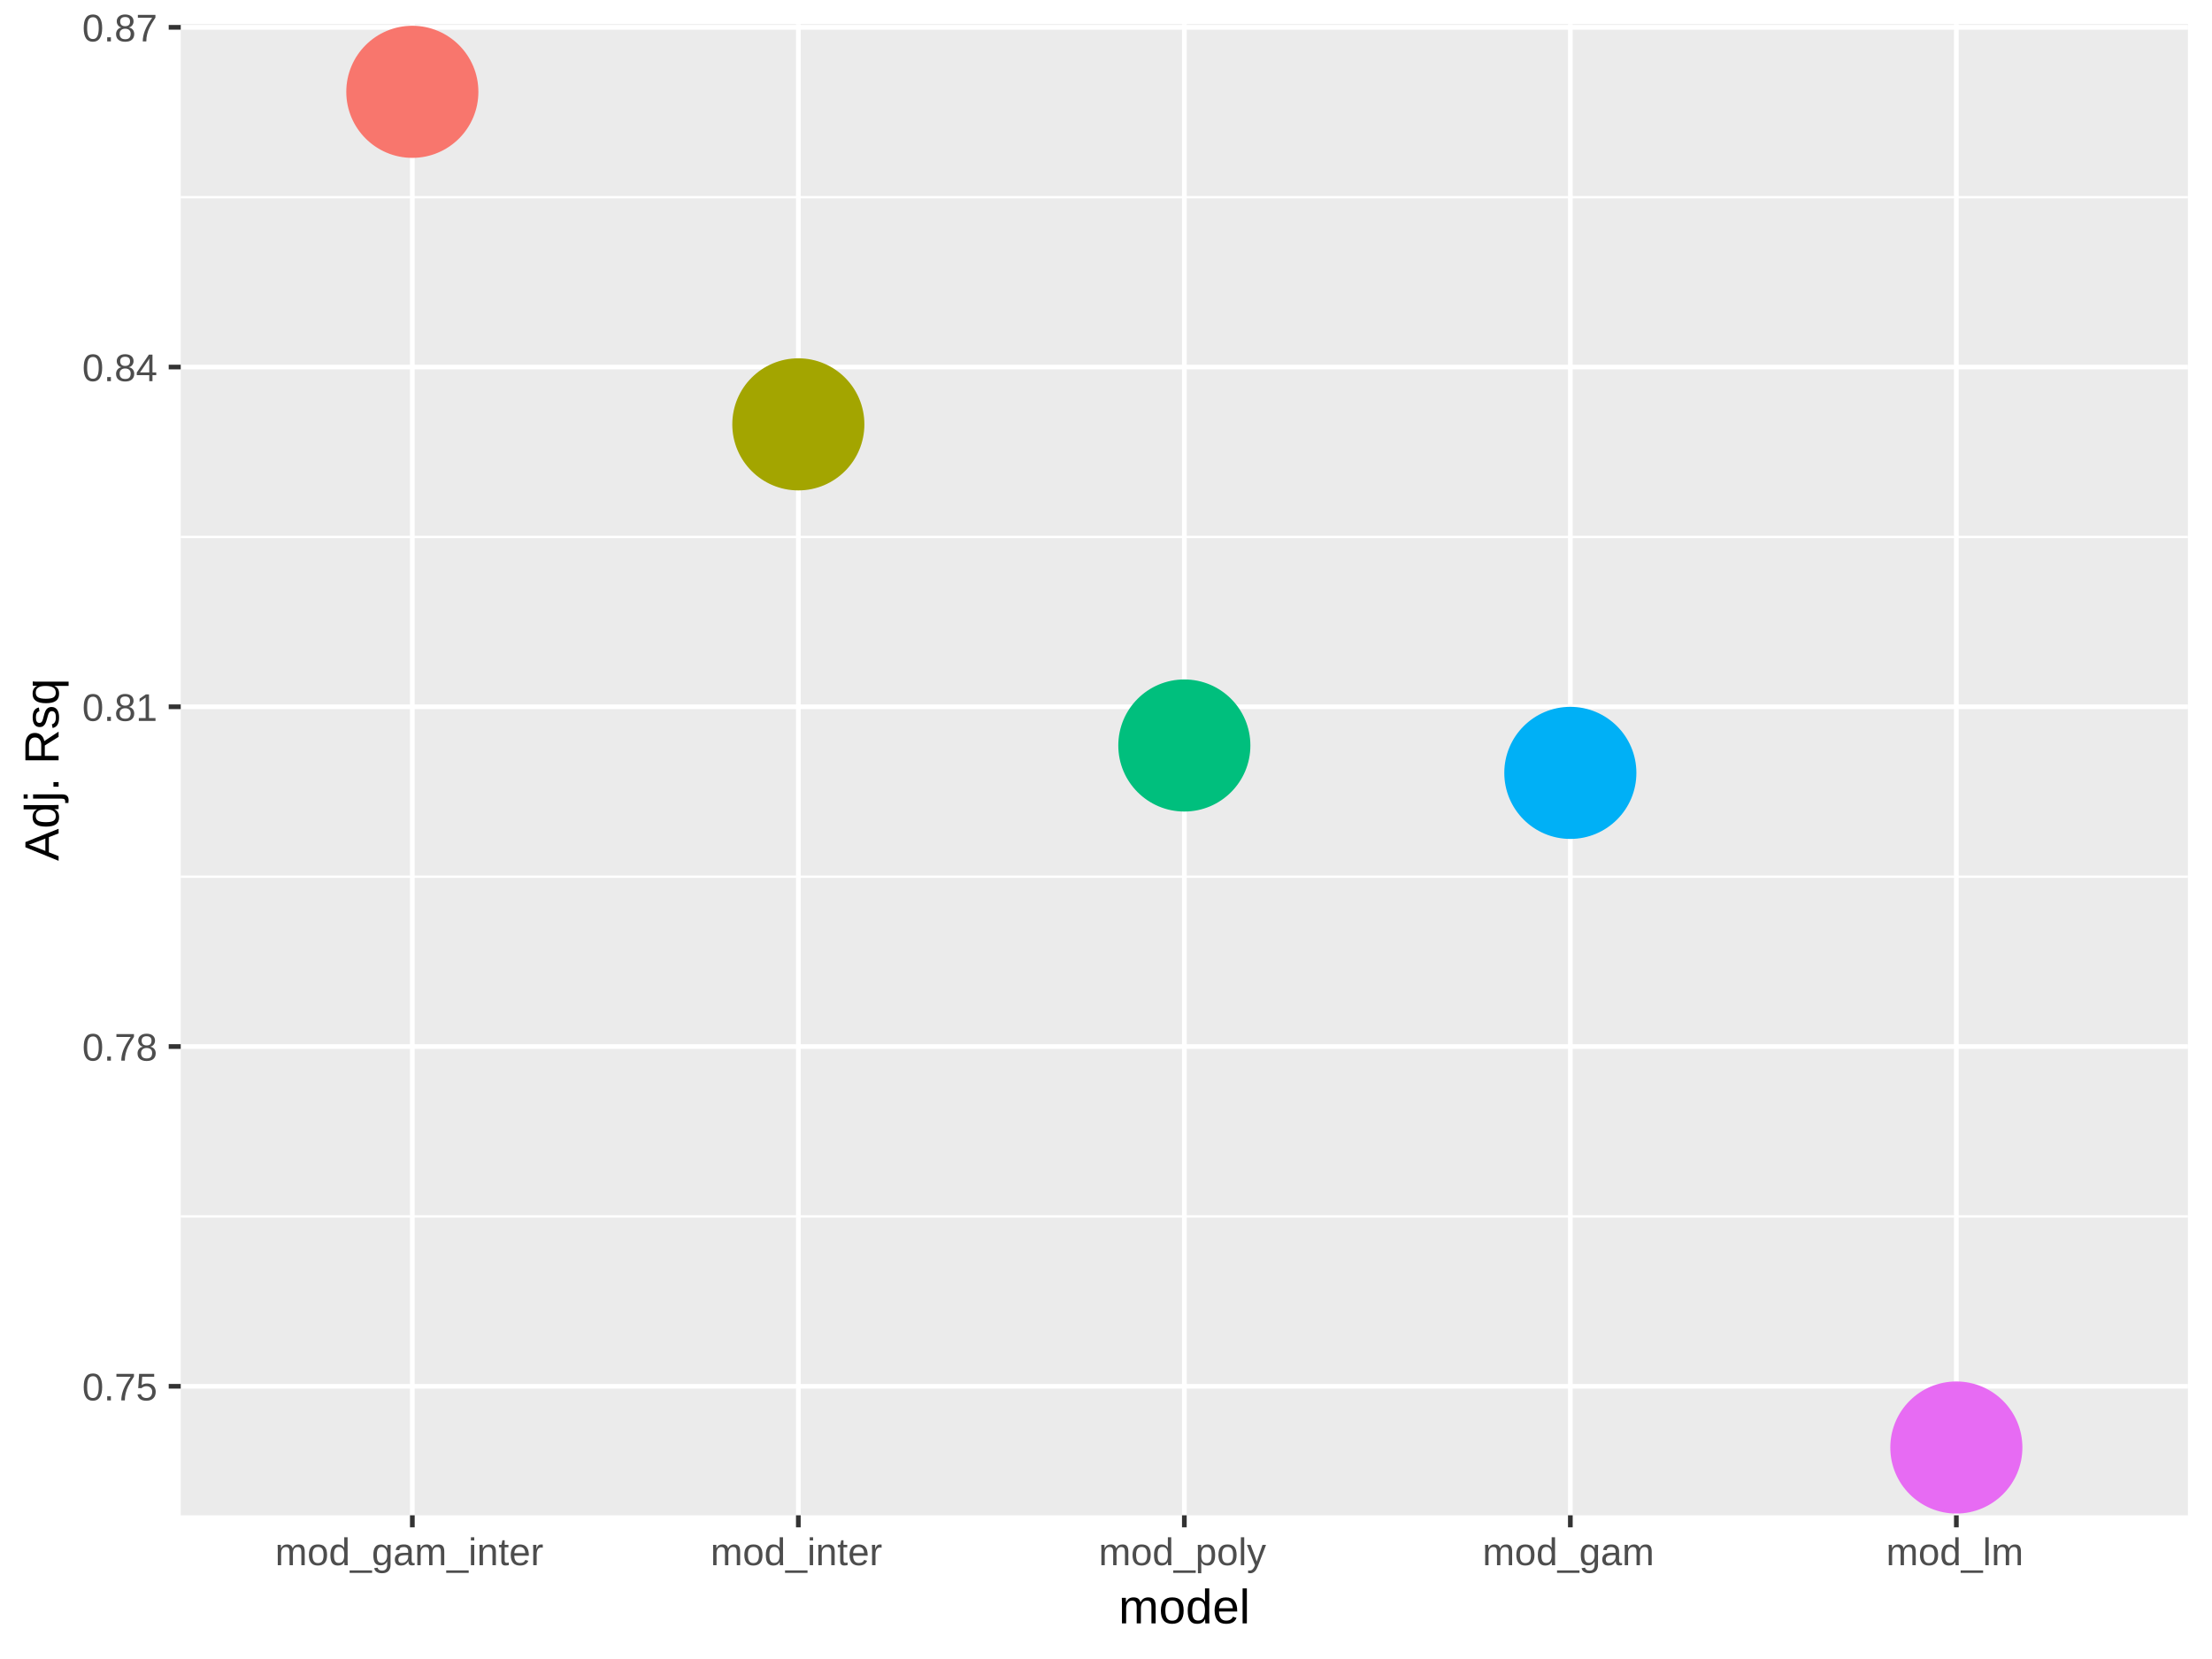
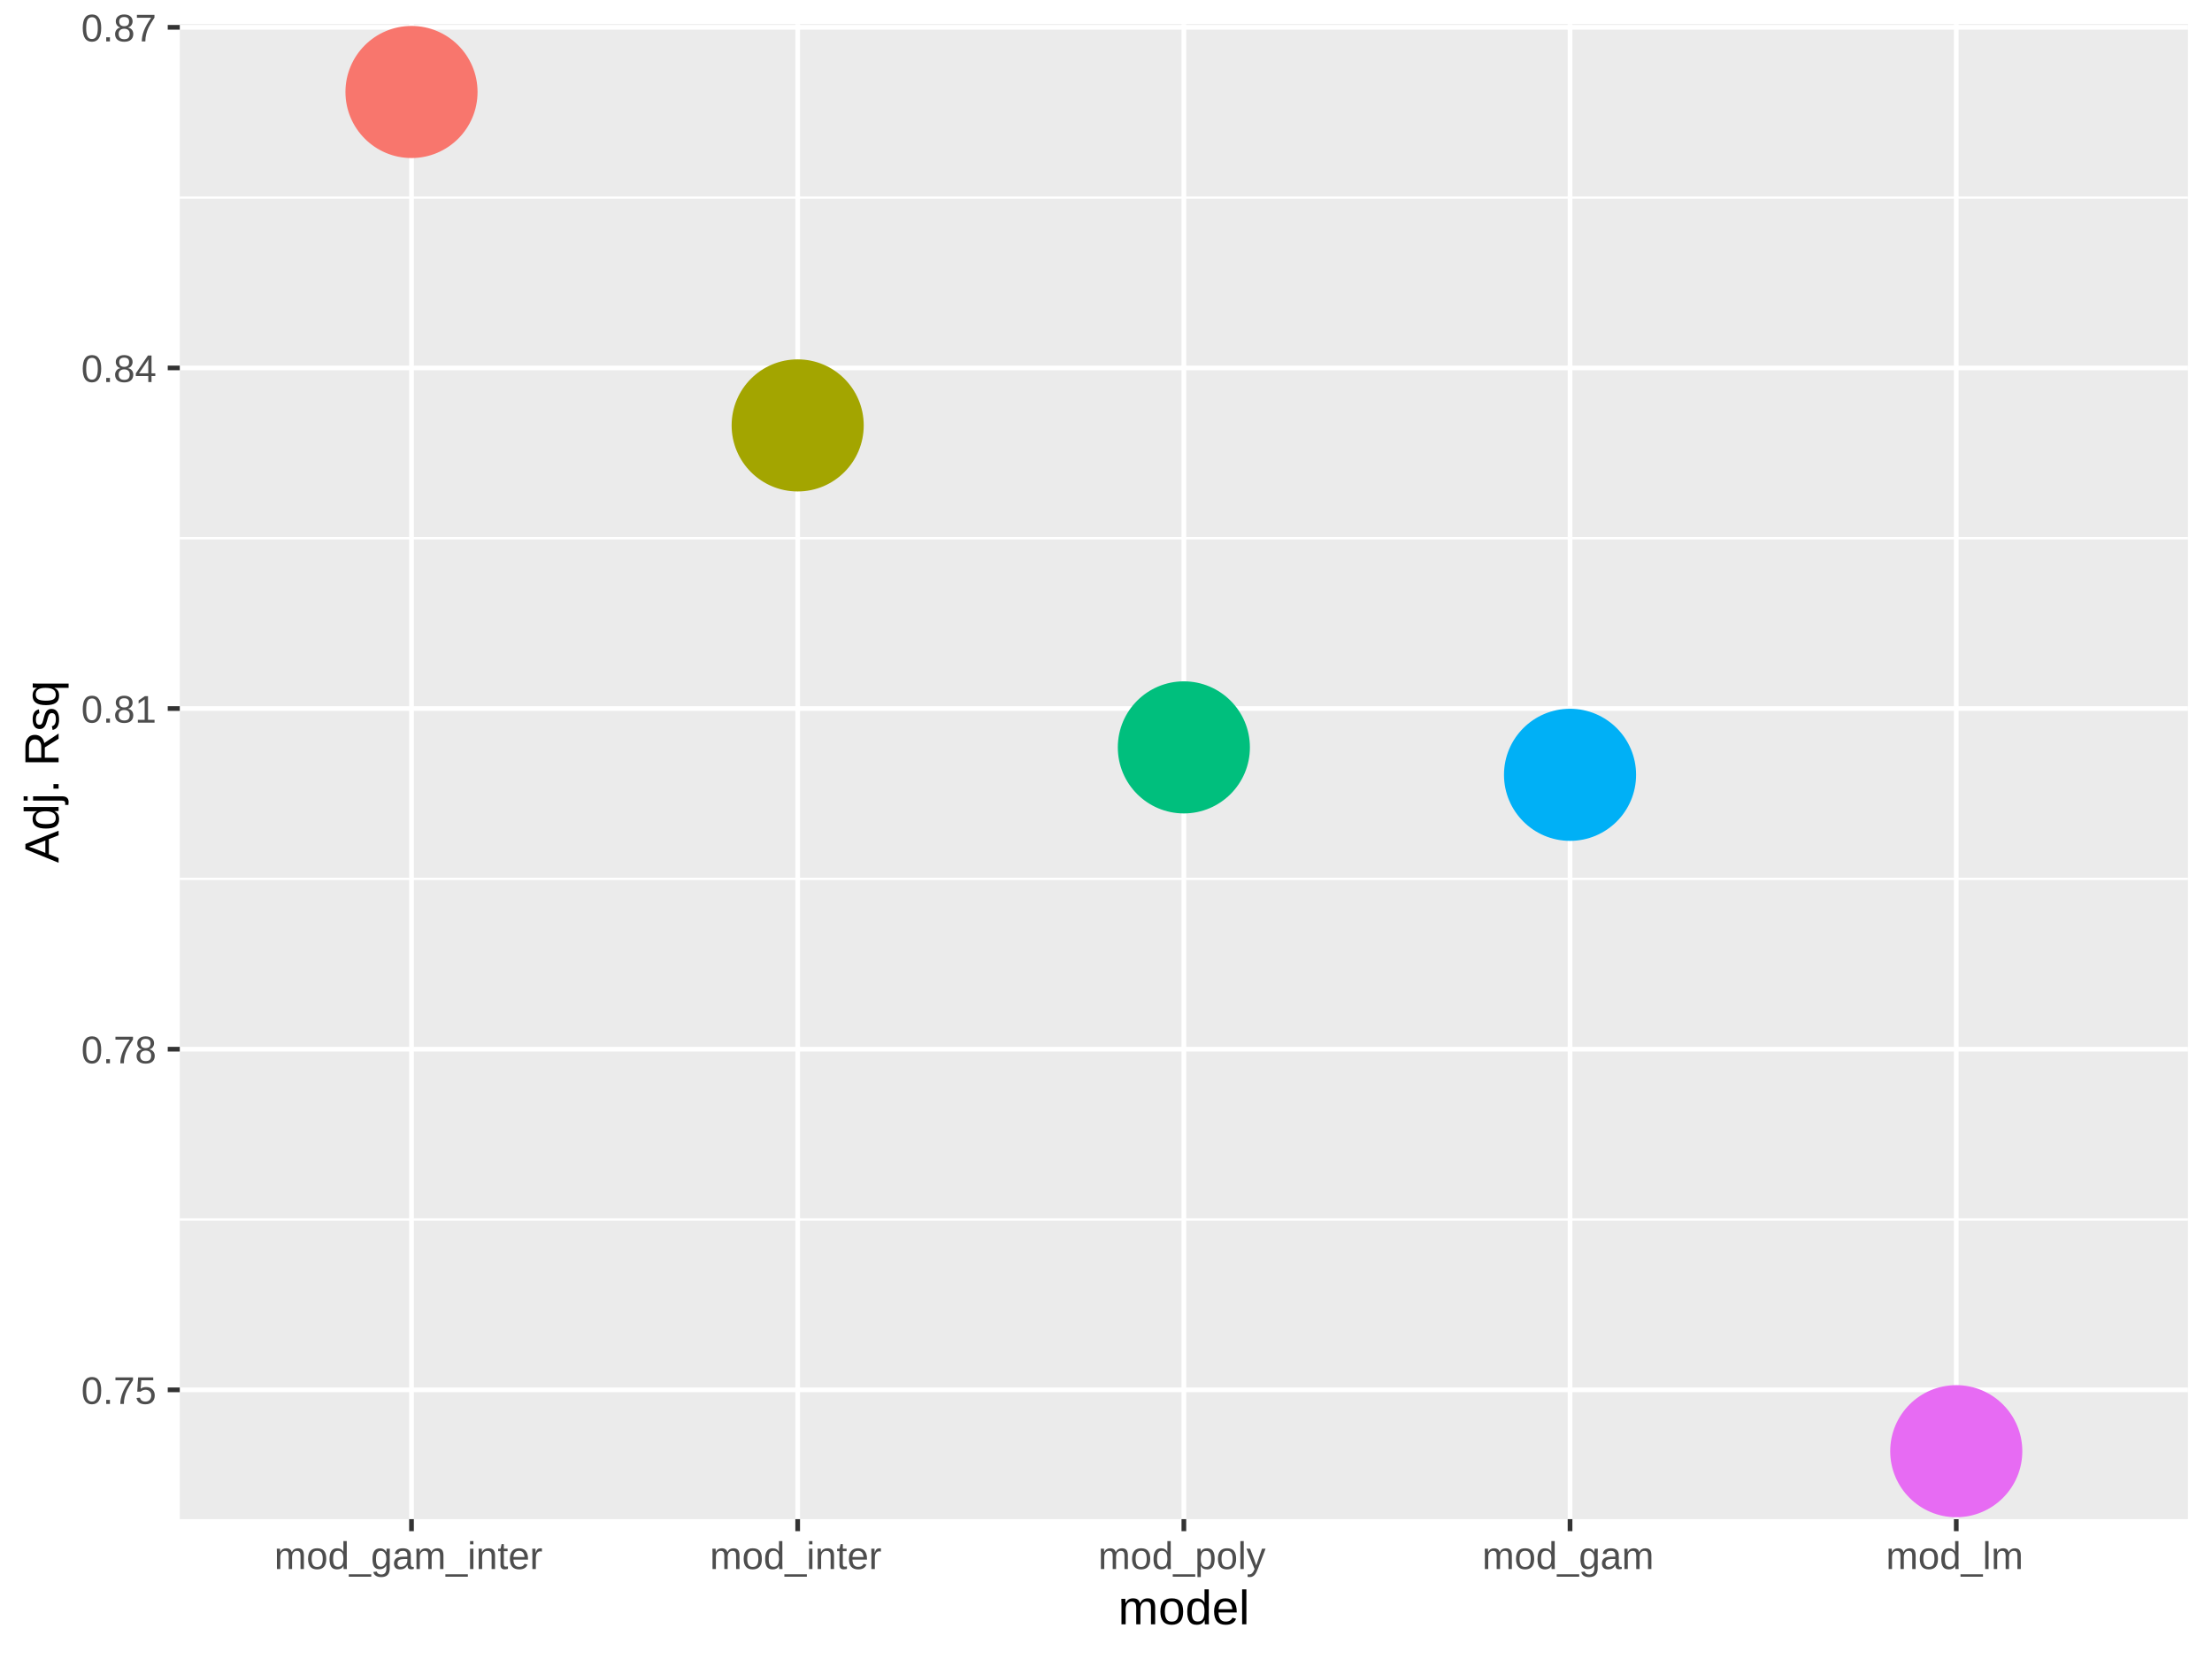
<svg xmlns="http://www.w3.org/2000/svg" viewBox="0 0 504.00 378.00">
  <defs>
    <style type="text/css">
-     line, polyline, path, rect, circle {
+     line, polyline, polygon, path, rect, circle {
      fill: none;
      stroke: #000000;
      stroke-linecap: round;
      stroke-linejoin: round;
      stroke-miterlimit: 10.00;
    }
  </style>
  </defs>
  <rect width="100%" height="100%" style="stroke: none; fill: none;" />
  <rect x="0.00" y="0.00" width="504.00" height="378.00" style="stroke-width: 1.07; stroke: #FFFFFF; fill: #FFFFFF;" />
  <defs>
-     <clipPath id="cpNDEuMTgyM3w0OTguNTIxfDM0NS4yNTd8NS40Nzk0NQ==">
-       <rect x="41.18" y="5.48" width="457.34" height="339.78" />
+     <clipPath id="cpNDAuOTZ8NDk4LjUyfDM0Ni4xNHw1LjQ4">
+       <rect x="40.96" y="5.48" width="457.56" height="340.66" />
    </clipPath>
  </defs>
-   <rect x="41.18" y="5.48" width="457.34" height="339.78" style="stroke-width: 1.07; stroke: none; fill: #EBEBEB;" clip-path="url(#cpNDEuMTgyM3w0OTguNTIxfDM0NS4yNTd8NS40Nzk0NQ==)" />
-   <polyline points="41.18,277.16 498.52,277.16 " style="stroke-width: 0.53; stroke: #FFFFFF; stroke-linecap: butt;" clip-path="url(#cpNDEuMTgyM3w0OTguNTIxfDM0NS4yNTd8NS40Nzk0NQ==)" />
-   <polyline points="41.18,199.75 498.52,199.75 " style="stroke-width: 0.53; stroke: #FFFFFF; stroke-linecap: butt;" clip-path="url(#cpNDEuMTgyM3w0OTguNTIxfDM0NS4yNTd8NS40Nzk0NQ==)" />
-   <polyline points="41.18,122.34 498.52,122.34 " style="stroke-width: 0.53; stroke: #FFFFFF; stroke-linecap: butt;" clip-path="url(#cpNDEuMTgyM3w0OTguNTIxfDM0NS4yNTd8NS40Nzk0NQ==)" />
-   <polyline points="41.18,44.93 498.52,44.93 " style="stroke-width: 0.53; stroke: #FFFFFF; stroke-linecap: butt;" clip-path="url(#cpNDEuMTgyM3w0OTguNTIxfDM0NS4yNTd8NS40Nzk0NQ==)" />
-   <polyline points="41.18,315.86 498.52,315.86 " style="stroke-width: 1.07; stroke: #FFFFFF; stroke-linecap: butt;" clip-path="url(#cpNDEuMTgyM3w0OTguNTIxfDM0NS4yNTd8NS40Nzk0NQ==)" />
-   <polyline points="41.18,238.45 498.52,238.45 " style="stroke-width: 1.07; stroke: #FFFFFF; stroke-linecap: butt;" clip-path="url(#cpNDEuMTgyM3w0OTguNTIxfDM0NS4yNTd8NS40Nzk0NQ==)" />
-   <polyline points="41.18,161.04 498.52,161.04 " style="stroke-width: 1.07; stroke: #FFFFFF; stroke-linecap: butt;" clip-path="url(#cpNDEuMTgyM3w0OTguNTIxfDM0NS4yNTd8NS40Nzk0NQ==)" />
-   <polyline points="41.18,83.63 498.52,83.63 " style="stroke-width: 1.07; stroke: #FFFFFF; stroke-linecap: butt;" clip-path="url(#cpNDEuMTgyM3w0OTguNTIxfDM0NS4yNTd8NS40Nzk0NQ==)" />
-   <polyline points="41.18,6.22 498.52,6.22 " style="stroke-width: 1.07; stroke: #FFFFFF; stroke-linecap: butt;" clip-path="url(#cpNDEuMTgyM3w0OTguNTIxfDM0NS4yNTd8NS40Nzk0NQ==)" />
-   <polyline points="93.95,345.26 93.95,5.48 " style="stroke-width: 1.07; stroke: #FFFFFF; stroke-linecap: butt;" clip-path="url(#cpNDEuMTgyM3w0OTguNTIxfDM0NS4yNTd8NS40Nzk0NQ==)" />
-   <polyline points="181.90,345.26 181.90,5.48 " style="stroke-width: 1.07; stroke: #FFFFFF; stroke-linecap: butt;" clip-path="url(#cpNDEuMTgyM3w0OTguNTIxfDM0NS4yNTd8NS40Nzk0NQ==)" />
-   <polyline points="269.85,345.26 269.85,5.48 " style="stroke-width: 1.07; stroke: #FFFFFF; stroke-linecap: butt;" clip-path="url(#cpNDEuMTgyM3w0OTguNTIxfDM0NS4yNTd8NS40Nzk0NQ==)" />
-   <polyline points="357.80,345.26 357.80,5.48 " style="stroke-width: 1.07; stroke: #FFFFFF; stroke-linecap: butt;" clip-path="url(#cpNDEuMTgyM3w0OTguNTIxfDM0NS4yNTd8NS40Nzk0NQ==)" />
-   <polyline points="445.75,345.26 445.75,5.48 " style="stroke-width: 1.07; stroke: #FFFFFF; stroke-linecap: butt;" clip-path="url(#cpNDEuMTgyM3w0OTguNTIxfDM0NS4yNTd8NS40Nzk0NQ==)" />
-   <circle cx="93.95" cy="20.92" r="11.02pt" style="stroke-width: 0.71; stroke: #F8766D; fill: #F8766D;" clip-path="url(#cpNDEuMTgyM3w0OTguNTIxfDM0NS4yNTd8NS40Nzk0NQ==)" />
-   <circle cx="181.90" cy="96.69" r="11.02pt" style="stroke-width: 0.71; stroke: #A3A500; fill: #A3A500;" clip-path="url(#cpNDEuMTgyM3w0OTguNTIxfDM0NS4yNTd8NS40Nzk0NQ==)" />
-   <circle cx="269.85" cy="169.86" r="11.02pt" style="stroke-width: 0.71; stroke: #00BF7D; fill: #00BF7D;" clip-path="url(#cpNDEuMTgyM3w0OTguNTIxfDM0NS4yNTd8NS40Nzk0NQ==)" />
-   <circle cx="357.80" cy="176.10" r="11.02pt" style="stroke-width: 0.71; stroke: #00B0F6; fill: #00B0F6;" clip-path="url(#cpNDEuMTgyM3w0OTguNTIxfDM0NS4yNTd8NS40Nzk0NQ==)" />
-   <circle cx="445.75" cy="329.81" r="11.02pt" style="stroke-width: 0.71; stroke: #E76BF3; fill: #E76BF3;" clip-path="url(#cpNDEuMTgyM3w0OTguNTIxfDM0NS4yNTd8NS40Nzk0NQ==)" />
+   <rect x="40.96" y="5.48" width="457.56" height="340.66" style="stroke-width: 1.07; stroke: none; fill: #EBEBEB;" clip-path="url(#cpNDAuOTZ8NDk4LjUyfDM0Ni4xNHw1LjQ4)" />
+   <polyline points="40.96,277.86 498.52,277.86 " style="stroke-width: 0.53; stroke: #FFFFFF; stroke-linecap: butt;" clip-path="url(#cpNDAuOTZ8NDk4LjUyfDM0Ni4xNHw1LjQ4)" />
+   <polyline points="40.96,200.25 498.52,200.25 " style="stroke-width: 0.53; stroke: #FFFFFF; stroke-linecap: butt;" clip-path="url(#cpNDAuOTZ8NDk4LjUyfDM0Ni4xNHw1LjQ4)" />
+   <polyline points="40.96,122.64 498.52,122.64 " style="stroke-width: 0.53; stroke: #FFFFFF; stroke-linecap: butt;" clip-path="url(#cpNDAuOTZ8NDk4LjUyfDM0Ni4xNHw1LjQ4)" />
+   <polyline points="40.96,45.03 498.52,45.03 " style="stroke-width: 0.53; stroke: #FFFFFF; stroke-linecap: butt;" clip-path="url(#cpNDAuOTZ8NDk4LjUyfDM0Ni4xNHw1LjQ4)" />
+   <polyline points="40.96,316.67 498.52,316.67 " style="stroke-width: 1.07; stroke: #FFFFFF; stroke-linecap: butt;" clip-path="url(#cpNDAuOTZ8NDk4LjUyfDM0Ni4xNHw1LjQ4)" />
+   <polyline points="40.96,239.06 498.52,239.06 " style="stroke-width: 1.07; stroke: #FFFFFF; stroke-linecap: butt;" clip-path="url(#cpNDAuOTZ8NDk4LjUyfDM0Ni4xNHw1LjQ4)" />
+   <polyline points="40.96,161.44 498.52,161.44 " style="stroke-width: 1.07; stroke: #FFFFFF; stroke-linecap: butt;" clip-path="url(#cpNDAuOTZ8NDk4LjUyfDM0Ni4xNHw1LjQ4)" />
+   <polyline points="40.96,83.83 498.52,83.83 " style="stroke-width: 1.07; stroke: #FFFFFF; stroke-linecap: butt;" clip-path="url(#cpNDAuOTZ8NDk4LjUyfDM0Ni4xNHw1LjQ4)" />
+   <polyline points="40.96,6.22 498.52,6.22 " style="stroke-width: 1.07; stroke: #FFFFFF; stroke-linecap: butt;" clip-path="url(#cpNDAuOTZ8NDk4LjUyfDM0Ni4xNHw1LjQ4)" />
+   <polyline points="93.76,346.14 93.76,5.48 " style="stroke-width: 1.07; stroke: #FFFFFF; stroke-linecap: butt;" clip-path="url(#cpNDAuOTZ8NDk4LjUyfDM0Ni4xNHw1LjQ4)" />
+   <polyline points="181.75,346.14 181.75,5.48 " style="stroke-width: 1.07; stroke: #FFFFFF; stroke-linecap: butt;" clip-path="url(#cpNDAuOTZ8NDk4LjUyfDM0Ni4xNHw1LjQ4)" />
+   <polyline points="269.74,346.14 269.74,5.48 " style="stroke-width: 1.07; stroke: #FFFFFF; stroke-linecap: butt;" clip-path="url(#cpNDAuOTZ8NDk4LjUyfDM0Ni4xNHw1LjQ4)" />
+   <polyline points="357.73,346.14 357.73,5.48 " style="stroke-width: 1.07; stroke: #FFFFFF; stroke-linecap: butt;" clip-path="url(#cpNDAuOTZ8NDk4LjUyfDM0Ni4xNHw1LjQ4)" />
+   <polyline points="445.73,346.14 445.73,5.48 " style="stroke-width: 1.07; stroke: #FFFFFF; stroke-linecap: butt;" clip-path="url(#cpNDAuOTZ8NDk4LjUyfDM0Ni4xNHw1LjQ4)" />
+   <circle cx="93.76" cy="20.96" r="11.02pt" style="stroke-width: 0.71; stroke: #F8766D; fill: #F8766D;" clip-path="url(#cpNDAuOTZ8NDk4LjUyfDM0Ni4xNHw1LjQ4)" />
+   <circle cx="181.75" cy="96.93" r="11.02pt" style="stroke-width: 0.71; stroke: #A3A500; fill: #A3A500;" clip-path="url(#cpNDAuOTZ8NDk4LjUyfDM0Ni4xNHw1LjQ4)" />
+   <circle cx="269.74" cy="170.29" r="11.02pt" style="stroke-width: 0.71; stroke: #00BF7D; fill: #00BF7D;" clip-path="url(#cpNDAuOTZ8NDk4LjUyfDM0Ni4xNHw1LjQ4)" />
+   <circle cx="357.73" cy="176.54" r="11.02pt" style="stroke-width: 0.71; stroke: #00B0F6; fill: #00B0F6;" clip-path="url(#cpNDAuOTZ8NDk4LjUyfDM0Ni4xNHw1LjQ4)" />
+   <circle cx="445.73" cy="330.65" r="11.02pt" style="stroke-width: 0.71; stroke: #E76BF3; fill: #E76BF3;" clip-path="url(#cpNDAuOTZ8NDk4LjUyfDM0Ni4xNHw1LjQ4)" />
  <defs>
-     <clipPath id="cpMHw1MDR8Mzc4fDA=">
+     <clipPath id="cpMC4wMHw1MDQuMDB8Mzc4LjAwfDAuMDA=">
      <rect x="0.00" y="0.00" width="504.00" height="378.00" />
    </clipPath>
  </defs>
-   <g clip-path="url(#cpMHw1MDR8Mzc4fDA=)">
-     <text x="18.73" y="319.08" style="font-size: 8.80px; fill: #4D4D4D; font-family: Arial;" textLength="17.52px" lengthAdjust="spacingAndGlyphs">0.75</text>
+   <g clip-path="url(#cpMC4wMHw1MDQuMDB8Mzc4LjAwfDAuMDA=)">
+     <text x="18.51" y="319.89" style="font-size: 8.80px; fill: #4D4D4D; font-family: Arial;" textLength="17.52px" lengthAdjust="spacingAndGlyphs">0.75</text>
  </g>
-   <g clip-path="url(#cpMHw1MDR8Mzc4fDA=)">
-     <text x="18.73" y="241.67" style="font-size: 8.80px; fill: #4D4D4D; font-family: Arial;" textLength="17.52px" lengthAdjust="spacingAndGlyphs">0.78</text>
+   <g clip-path="url(#cpMC4wMHw1MDQuMDB8Mzc4LjAwfDAuMDA=)">
+     <text x="18.51" y="242.27" style="font-size: 8.80px; fill: #4D4D4D; font-family: Arial;" textLength="17.52px" lengthAdjust="spacingAndGlyphs">0.78</text>
  </g>
-   <g clip-path="url(#cpMHw1MDR8Mzc4fDA=)">
-     <text x="18.73" y="164.26" style="font-size: 8.80px; fill: #4D4D4D; font-family: Arial;" textLength="17.52px" lengthAdjust="spacingAndGlyphs">0.81</text>
+   <g clip-path="url(#cpMC4wMHw1MDQuMDB8Mzc4LjAwfDAuMDA=)">
+     <text x="18.51" y="164.66" style="font-size: 8.80px; fill: #4D4D4D; font-family: Arial;" textLength="17.52px" lengthAdjust="spacingAndGlyphs">0.81</text>
  </g>
-   <g clip-path="url(#cpMHw1MDR8Mzc4fDA=)">
-     <text x="18.73" y="86.85" style="font-size: 8.80px; fill: #4D4D4D; font-family: Arial;" textLength="17.52px" lengthAdjust="spacingAndGlyphs">0.84</text>
+   <g clip-path="url(#cpMC4wMHw1MDQuMDB8Mzc4LjAwfDAuMDA=)">
+     <text x="18.51" y="87.05" style="font-size: 8.80px; fill: #4D4D4D; font-family: Arial;" textLength="17.52px" lengthAdjust="spacingAndGlyphs">0.84</text>
  </g>
-   <g clip-path="url(#cpMHw1MDR8Mzc4fDA=)">
-     <text x="18.73" y="9.44" style="font-size: 8.80px; fill: #4D4D4D; font-family: Arial;" textLength="17.52px" lengthAdjust="spacingAndGlyphs">0.87</text>
+   <g clip-path="url(#cpMC4wMHw1MDQuMDB8Mzc4LjAwfDAuMDA=)">
+     <text x="18.51" y="9.44" style="font-size: 8.80px; fill: #4D4D4D; font-family: Arial;" textLength="17.52px" lengthAdjust="spacingAndGlyphs">0.87</text>
  </g>
-   <polyline points="38.44,315.86 41.18,315.86 " style="stroke-width: 1.07; stroke: #333333; stroke-linecap: butt;" clip-path="url(#cpMHw1MDR8Mzc4fDA=)" />
-   <polyline points="38.44,238.45 41.18,238.45 " style="stroke-width: 1.07; stroke: #333333; stroke-linecap: butt;" clip-path="url(#cpMHw1MDR8Mzc4fDA=)" />
-   <polyline points="38.44,161.04 41.18,161.04 " style="stroke-width: 1.07; stroke: #333333; stroke-linecap: butt;" clip-path="url(#cpMHw1MDR8Mzc4fDA=)" />
-   <polyline points="38.44,83.63 41.18,83.63 " style="stroke-width: 1.07; stroke: #333333; stroke-linecap: butt;" clip-path="url(#cpMHw1MDR8Mzc4fDA=)" />
-   <polyline points="38.44,6.22 41.18,6.22 " style="stroke-width: 1.07; stroke: #333333; stroke-linecap: butt;" clip-path="url(#cpMHw1MDR8Mzc4fDA=)" />
-   <polyline points="93.95,348.00 93.95,345.26 " style="stroke-width: 1.07; stroke: #333333; stroke-linecap: butt;" clip-path="url(#cpMHw1MDR8Mzc4fDA=)" />
-   <polyline points="181.90,348.00 181.90,345.26 " style="stroke-width: 1.07; stroke: #333333; stroke-linecap: butt;" clip-path="url(#cpMHw1MDR8Mzc4fDA=)" />
-   <polyline points="269.85,348.00 269.85,345.26 " style="stroke-width: 1.07; stroke: #333333; stroke-linecap: butt;" clip-path="url(#cpMHw1MDR8Mzc4fDA=)" />
-   <polyline points="357.80,348.00 357.80,345.26 " style="stroke-width: 1.07; stroke: #333333; stroke-linecap: butt;" clip-path="url(#cpMHw1MDR8Mzc4fDA=)" />
-   <polyline points="445.75,348.00 445.75,345.26 " style="stroke-width: 1.07; stroke: #333333; stroke-linecap: butt;" clip-path="url(#cpMHw1MDR8Mzc4fDA=)" />
-   <g clip-path="url(#cpMHw1MDR8Mzc4fDA=)">
-     <text x="62.68" y="356.63" style="font-size: 8.80px; fill: #4D4D4D; font-family: Arial;" textLength="62.53px" lengthAdjust="spacingAndGlyphs">mod_gam_inter</text>
+   <polyline points="38.22,316.67 40.96,316.67 " style="stroke-width: 1.07; stroke: #333333; stroke-linecap: butt;" clip-path="url(#cpMC4wMHw1MDQuMDB8Mzc4LjAwfDAuMDA=)" />
+   <polyline points="38.22,239.06 40.96,239.06 " style="stroke-width: 1.07; stroke: #333333; stroke-linecap: butt;" clip-path="url(#cpMC4wMHw1MDQuMDB8Mzc4LjAwfDAuMDA=)" />
+   <polyline points="38.22,161.44 40.96,161.44 " style="stroke-width: 1.07; stroke: #333333; stroke-linecap: butt;" clip-path="url(#cpMC4wMHw1MDQuMDB8Mzc4LjAwfDAuMDA=)" />
+   <polyline points="38.22,83.83 40.96,83.83 " style="stroke-width: 1.07; stroke: #333333; stroke-linecap: butt;" clip-path="url(#cpMC4wMHw1MDQuMDB8Mzc4LjAwfDAuMDA=)" />
+   <polyline points="38.22,6.22 40.96,6.22 " style="stroke-width: 1.07; stroke: #333333; stroke-linecap: butt;" clip-path="url(#cpMC4wMHw1MDQuMDB8Mzc4LjAwfDAuMDA=)" />
+   <polyline points="93.76,348.88 93.76,346.14 " style="stroke-width: 1.07; stroke: #333333; stroke-linecap: butt;" clip-path="url(#cpMC4wMHw1MDQuMDB8Mzc4LjAwfDAuMDA=)" />
+   <polyline points="181.75,348.88 181.75,346.14 " style="stroke-width: 1.07; stroke: #333333; stroke-linecap: butt;" clip-path="url(#cpMC4wMHw1MDQuMDB8Mzc4LjAwfDAuMDA=)" />
+   <polyline points="269.74,348.88 269.74,346.14 " style="stroke-width: 1.07; stroke: #333333; stroke-linecap: butt;" clip-path="url(#cpMC4wMHw1MDQuMDB8Mzc4LjAwfDAuMDA=)" />
+   <polyline points="357.73,348.88 357.73,346.14 " style="stroke-width: 1.07; stroke: #333333; stroke-linecap: butt;" clip-path="url(#cpMC4wMHw1MDQuMDB8Mzc4LjAwfDAuMDA=)" />
+   <polyline points="445.73,348.88 445.73,346.14 " style="stroke-width: 1.07; stroke: #333333; stroke-linecap: butt;" clip-path="url(#cpMC4wMHw1MDQuMDB8Mzc4LjAwfDAuMDA=)" />
+   <g clip-path="url(#cpMC4wMHw1MDQuMDB8Mzc4LjAwfDAuMDA=)">
+     <text x="62.49" y="357.51" style="font-size: 8.80px; fill: #4D4D4D; font-family: Arial;" textLength="62.53px" lengthAdjust="spacingAndGlyphs">mod_gam_inter</text>
  </g>
-   <g clip-path="url(#cpMHw1MDR8Mzc4fDA=)">
-     <text x="161.89" y="356.63" style="font-size: 8.80px; fill: #4D4D4D; font-family: Arial;" textLength="40.02px" lengthAdjust="spacingAndGlyphs">mod_inter</text>
+   <g clip-path="url(#cpMC4wMHw1MDQuMDB8Mzc4LjAwfDAuMDA=)">
+     <text x="161.74" y="357.51" style="font-size: 8.80px; fill: #4D4D4D; font-family: Arial;" textLength="40.02px" lengthAdjust="spacingAndGlyphs">mod_inter</text>
  </g>
-   <g clip-path="url(#cpMHw1MDR8Mzc4fDA=)">
-     <text x="250.34" y="356.63" style="font-size: 8.80px; fill: #4D4D4D; font-family: Arial;" textLength="39.02px" lengthAdjust="spacingAndGlyphs">mod_poly</text>
+   <g clip-path="url(#cpMC4wMHw1MDQuMDB8Mzc4LjAwfDAuMDA=)">
+     <text x="250.23" y="357.51" style="font-size: 8.80px; fill: #4D4D4D; font-family: Arial;" textLength="39.02px" lengthAdjust="spacingAndGlyphs">mod_poly</text>
  </g>
-   <g clip-path="url(#cpMHw1MDR8Mzc4fDA=)">
-     <text x="337.79" y="356.63" style="font-size: 8.80px; fill: #4D4D4D; font-family: Arial;" textLength="40.02px" lengthAdjust="spacingAndGlyphs">mod_gam</text>
+   <g clip-path="url(#cpMC4wMHw1MDQuMDB8Mzc4LjAwfDAuMDA=)">
+     <text x="337.72" y="357.51" style="font-size: 8.80px; fill: #4D4D4D; font-family: Arial;" textLength="40.02px" lengthAdjust="spacingAndGlyphs">mod_gam</text>
  </g>
-   <g clip-path="url(#cpMHw1MDR8Mzc4fDA=)">
-     <text x="429.75" y="356.63" style="font-size: 8.80px; fill: #4D4D4D; font-family: Arial;" textLength="32.01px" lengthAdjust="spacingAndGlyphs">mod_lm</text>
+   <g clip-path="url(#cpMC4wMHw1MDQuMDB8Mzc4LjAwfDAuMDA=)">
+     <text x="429.72" y="357.51" style="font-size: 8.80px; fill: #4D4D4D; font-family: Arial;" textLength="32.01px" lengthAdjust="spacingAndGlyphs">mod_lm</text>
  </g>
-   <g clip-path="url(#cpMHw1MDR8Mzc4fDA=)">
-     <text x="254.87" y="369.88" style="font-size: 11.00px; font-family: Arial;" textLength="29.96px" lengthAdjust="spacingAndGlyphs">model</text>
+   <g clip-path="url(#cpMC4wMHw1MDQuMDB8Mzc4LjAwfDAuMDA=)">
+     <text x="254.76" y="370.10" style="font-size: 11.00px; font-family: Arial;" textLength="29.96px" lengthAdjust="spacingAndGlyphs">model</text>
  </g>
-   <g clip-path="url(#cpMHw1MDR8Mzc4fDA=)">
-     <text transform="translate(13.35,196.15) rotate(-90)" style="font-size: 11.00px; font-family: Arial;" textLength="41.57px" lengthAdjust="spacingAndGlyphs">Adj. Rsq</text>
+   <g clip-path="url(#cpMC4wMHw1MDQuMDB8Mzc4LjAwfDAuMDA=)">
+     <text transform="translate(13.35,196.59) rotate(-90)" style="font-size: 11.00px; font-family: Arial;" textLength="41.57px" lengthAdjust="spacingAndGlyphs">Adj. Rsq</text>
  </g>
</svg>
